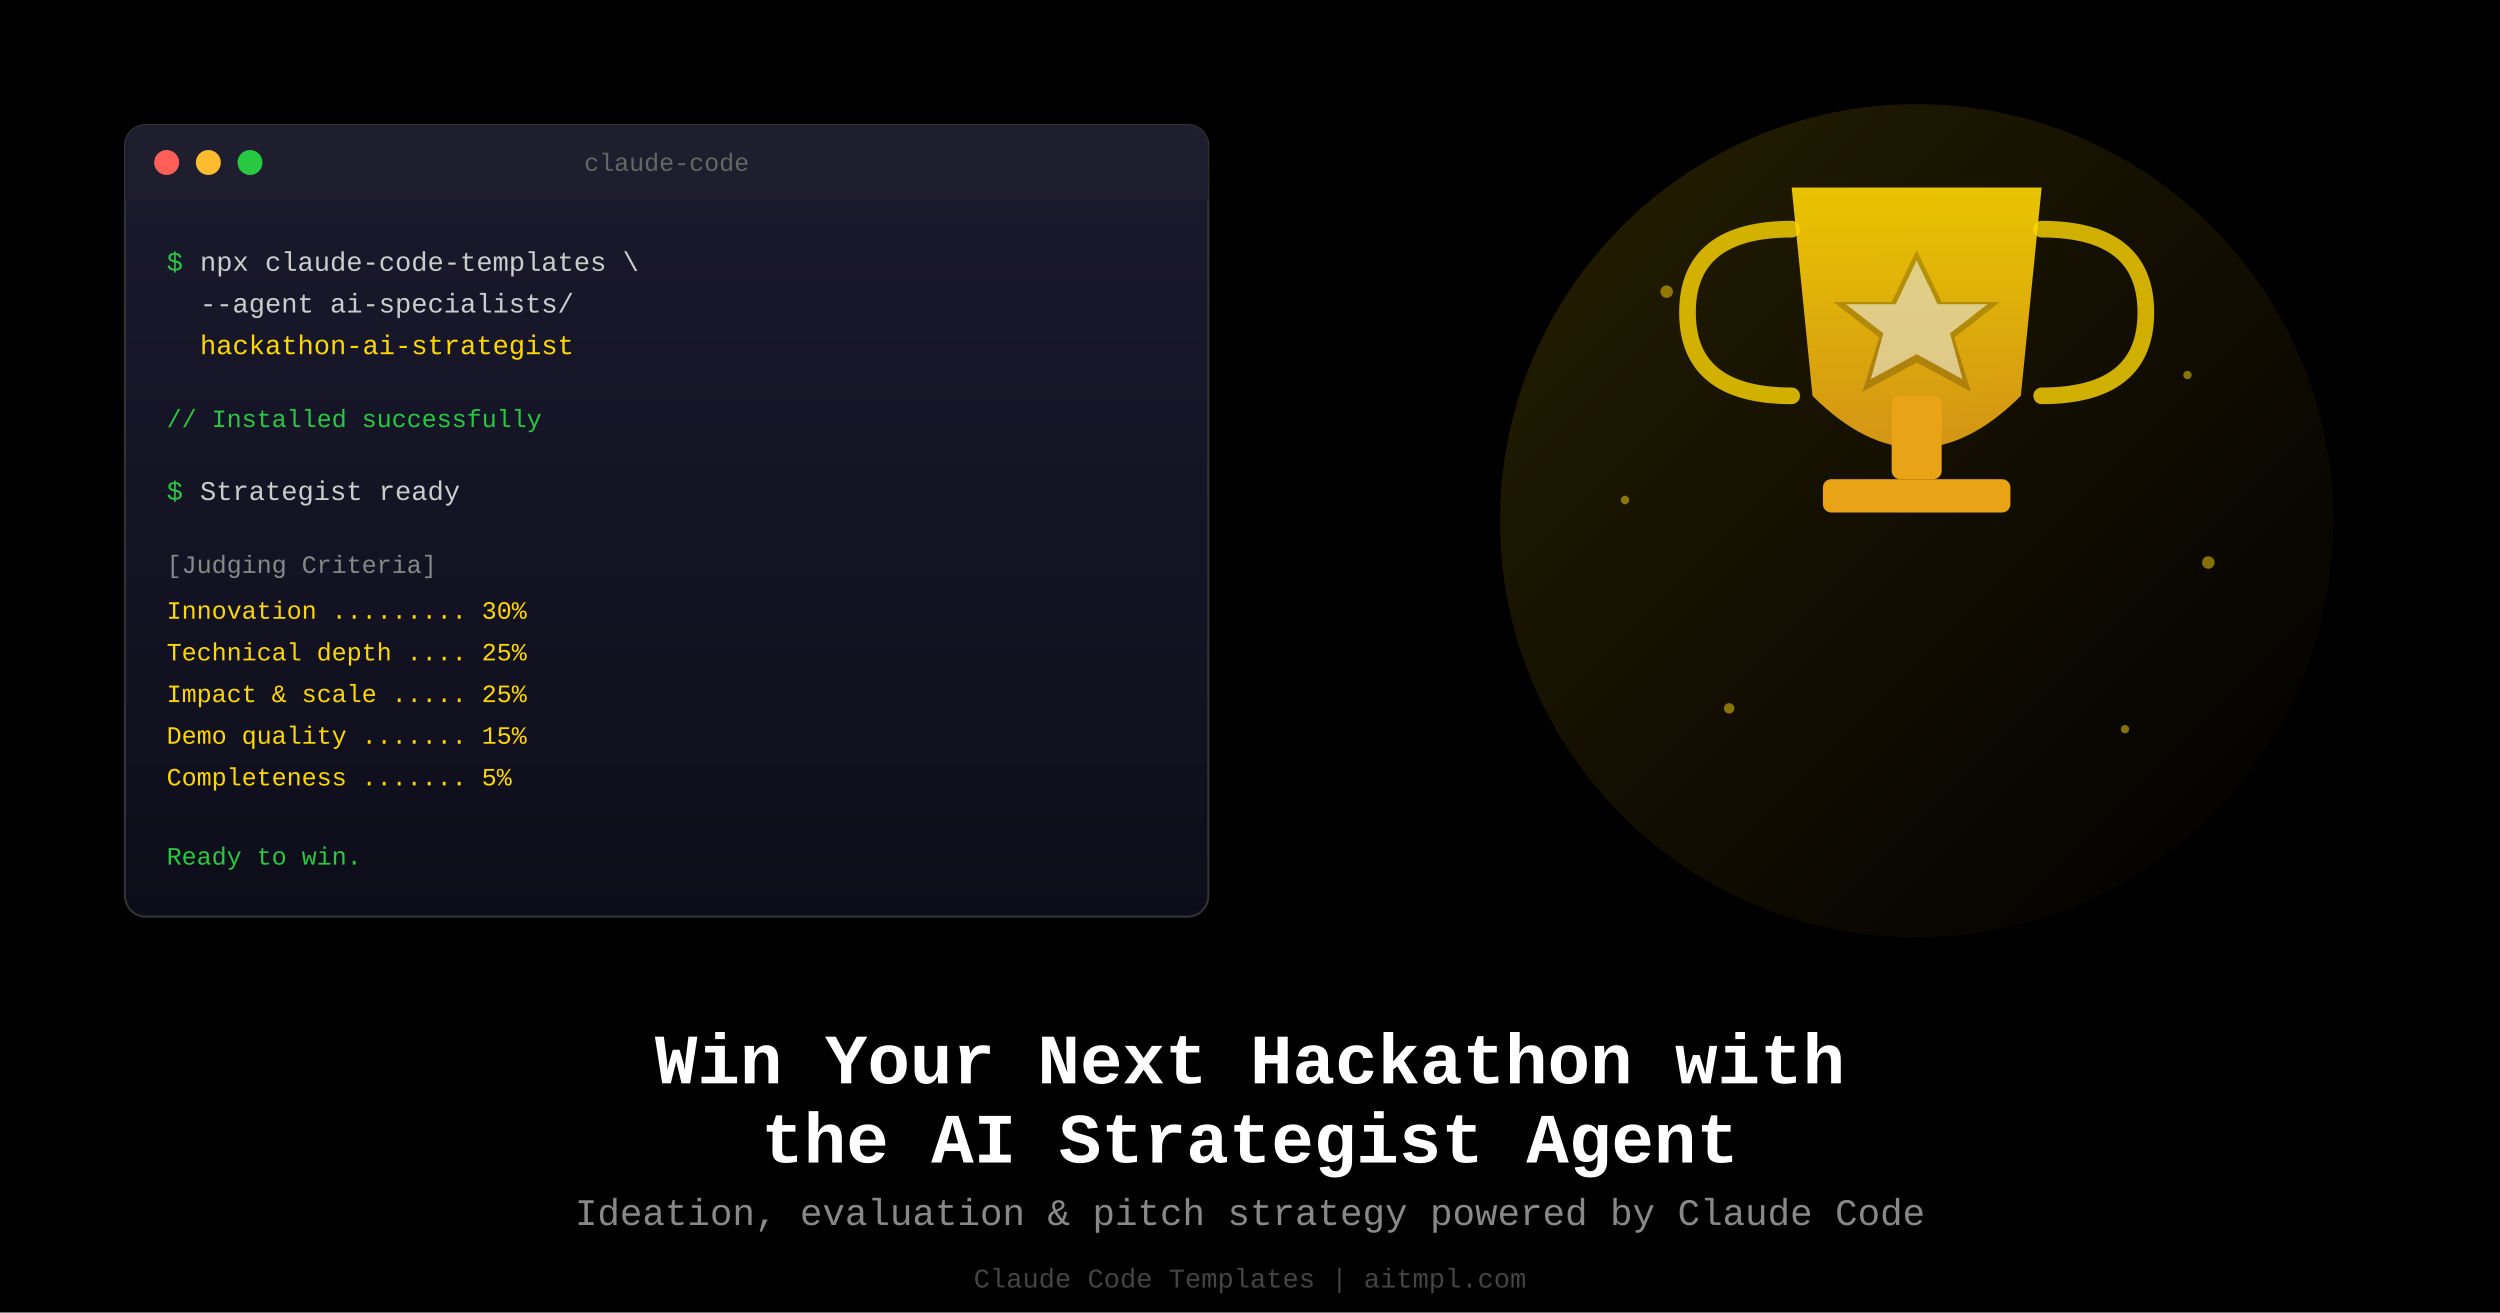
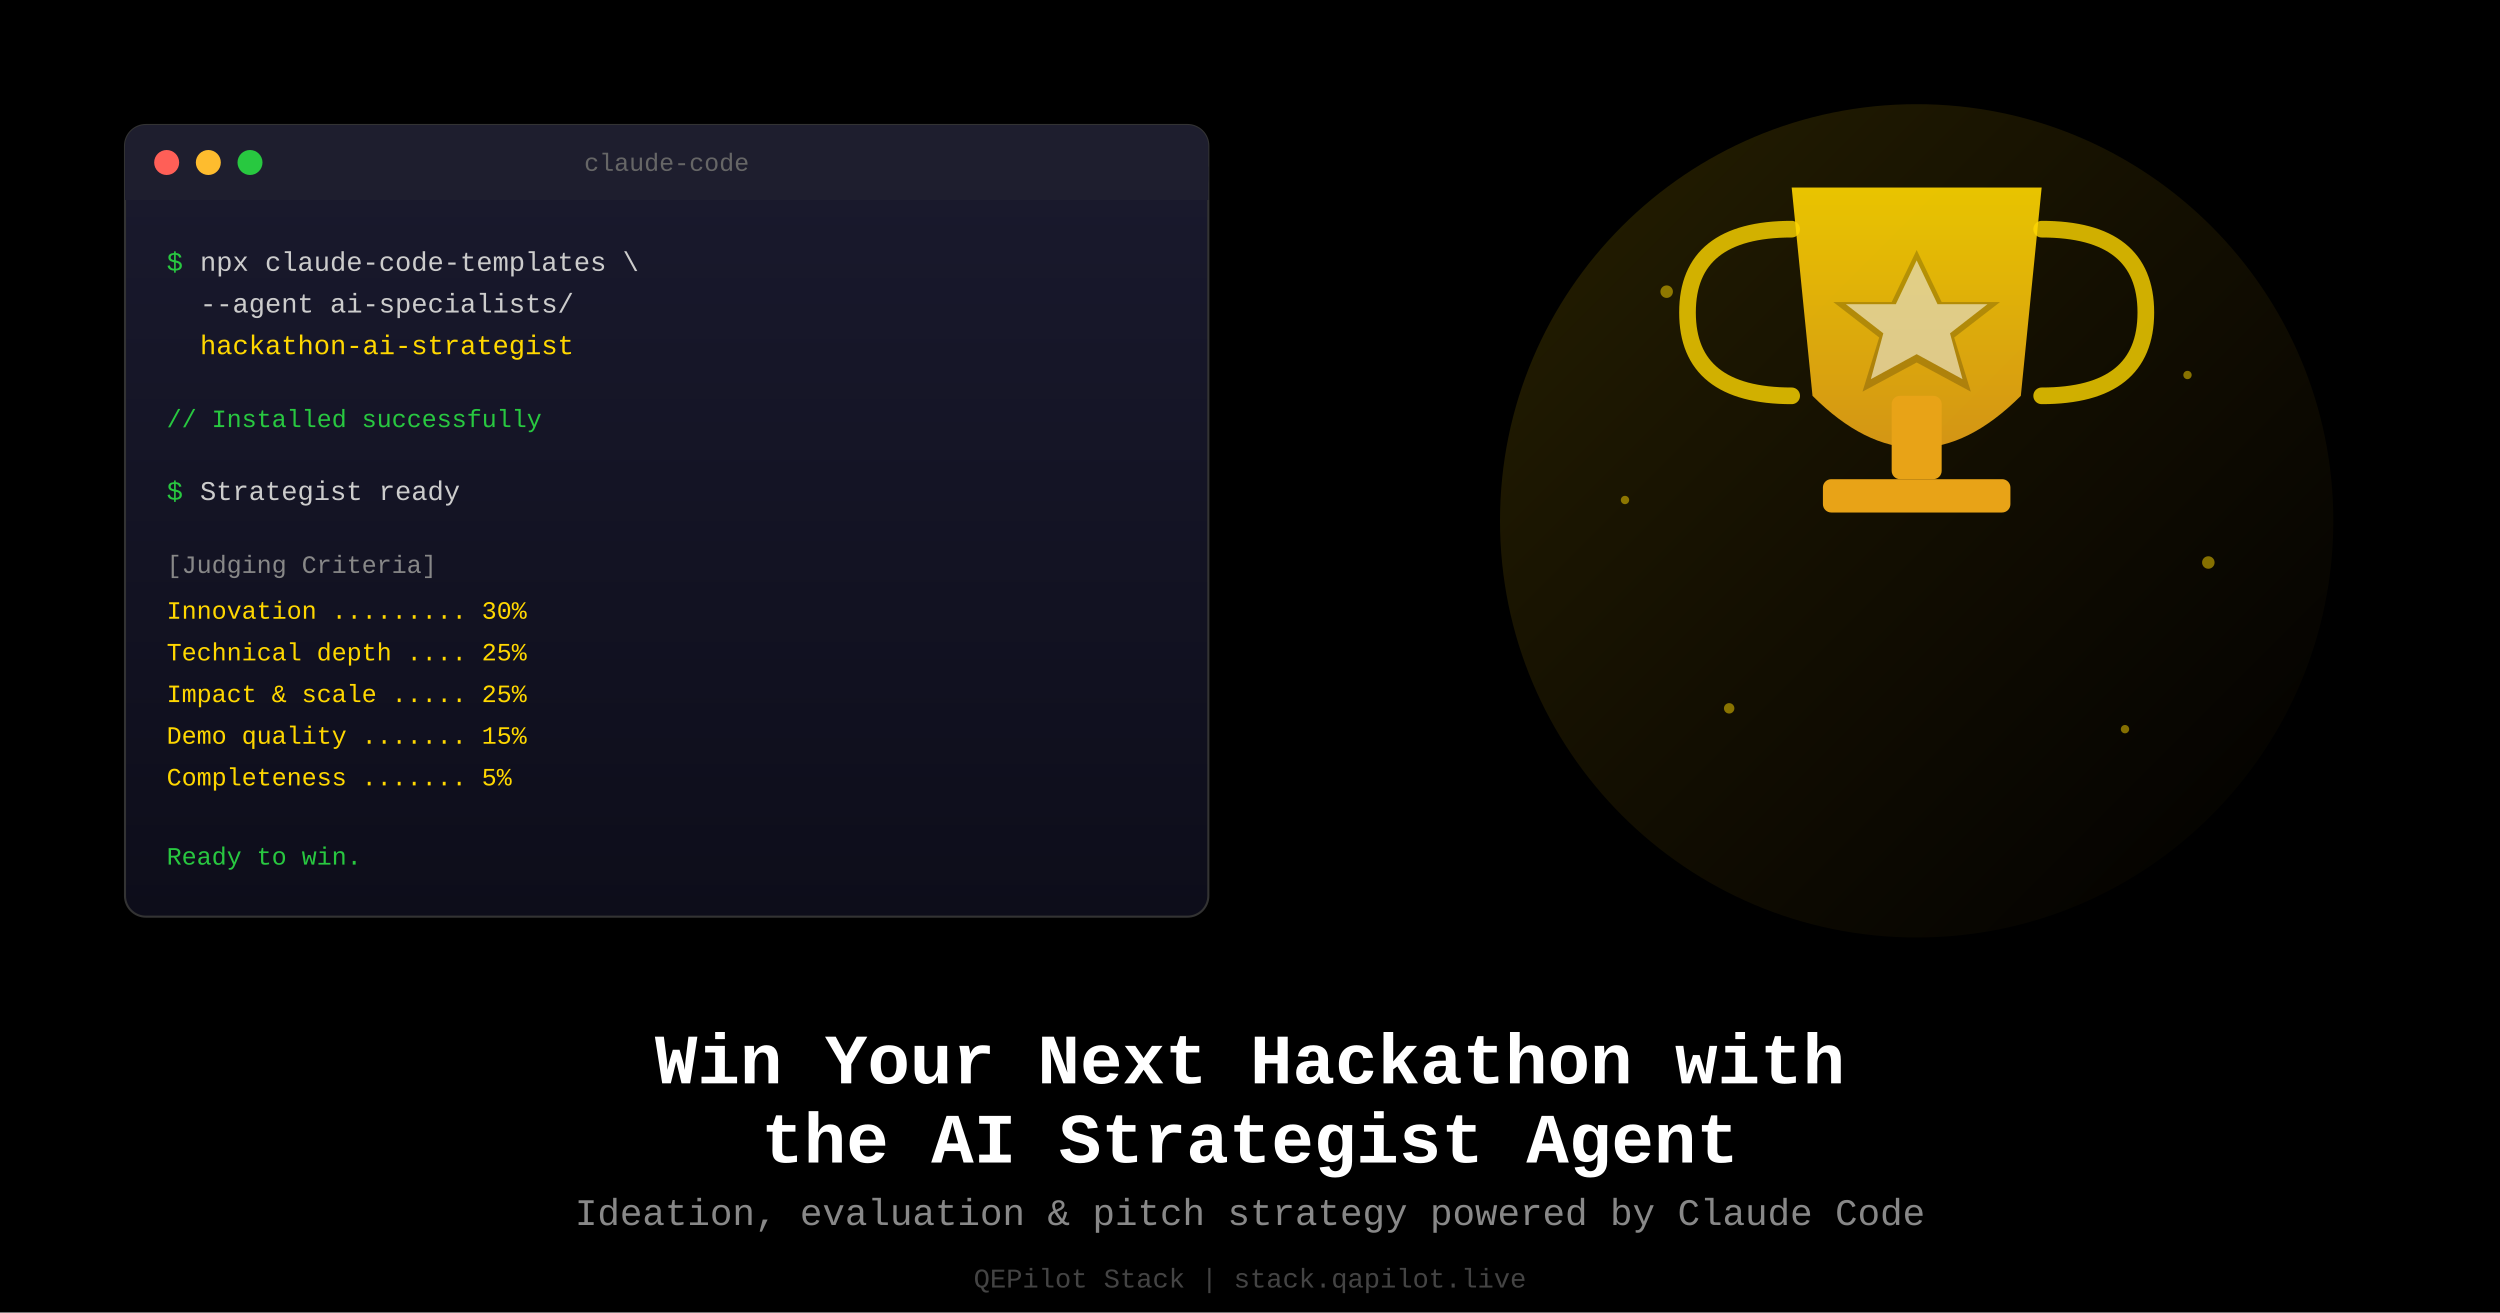
<svg xmlns="http://www.w3.org/2000/svg" viewBox="0 0 1200 630" width="1200" height="630">
  <defs>
    <linearGradient id="termGrad" x1="0%" y1="0%" x2="0%" y2="100%">
      <stop offset="0%" style="stop-color:#1a1a2e;stop-opacity:1" />
      <stop offset="100%" style="stop-color:#0d0d1a;stop-opacity:1" />
    </linearGradient>
    <linearGradient id="trophyGrad" x1="0%" y1="0%" x2="0%" y2="100%">
      <stop offset="0%" style="stop-color:#FFD700;stop-opacity:1" />
      <stop offset="100%" style="stop-color:#E8A317;stop-opacity:1" />
    </linearGradient>
    <linearGradient id="glowGrad" x1="0%" y1="0%" x2="100%" y2="100%">
      <stop offset="0%" style="stop-color:#FFD700;stop-opacity:0.15" />
      <stop offset="100%" style="stop-color:#E8A317;stop-opacity:0" />
    </linearGradient>
  </defs>
  <rect width="1200" height="630" fill="#000000" />
  <circle cx="920" cy="250" r="200" fill="url(#glowGrad)" />
  <g transform="translate(60, 60)">
    <rect x="0" y="0" width="520" height="380" rx="10" ry="10" fill="url(#termGrad)" stroke="#333" stroke-width="1" />
    <rect x="0" y="0" width="520" height="36" rx="10" ry="10" fill="#1e1e2e" />
    <rect x="0" y="20" width="520" height="16" fill="#1e1e2e" />
    <circle cx="20" cy="18" r="6" fill="#ff5f57" />
    <circle cx="40" cy="18" r="6" fill="#febc2e" />
    <circle cx="60" cy="18" r="6" fill="#28c840" />
    <text x="260" y="22" font-family="'Courier New', monospace" font-size="12" fill="#666" text-anchor="middle">claude-code</text>
    <text x="20" y="70" font-family="'Courier New', monospace" font-size="13" fill="#28c840">$</text>
    <text x="36" y="70" font-family="'Courier New', monospace" font-size="13" fill="#cccccc"> npx claude-code-templates \</text>
    <text x="36" y="90" font-family="'Courier New', monospace" font-size="13" fill="#cccccc">  --agent ai-specialists/</text>
    <text x="36" y="110" font-family="'Courier New', monospace" font-size="13" fill="#FFD700">  hackathon-ai-strategist</text>
    <text x="20" y="145" font-family="'Courier New', monospace" font-size="12" fill="#28c840">// Installed successfully</text>
    <text x="20" y="180" font-family="'Courier New', monospace" font-size="13" fill="#28c840">$</text>
    <text x="36" y="180" font-family="'Courier New', monospace" font-size="13" fill="#cccccc"> Strategist ready</text>
    <text x="20" y="215" font-family="'Courier New', monospace" font-size="12" fill="#888888">[Judging Criteria]</text>
    <text x="20" y="237" font-family="'Courier New', monospace" font-size="12" fill="#FFD700">  Innovation ......... 30%</text>
    <text x="20" y="257" font-family="'Courier New', monospace" font-size="12" fill="#FFD700">  Technical depth .... 25%</text>
    <text x="20" y="277" font-family="'Courier New', monospace" font-size="12" fill="#FFD700">  Impact &amp; scale ..... 25%</text>
    <text x="20" y="297" font-family="'Courier New', monospace" font-size="12" fill="#FFD700">  Demo quality ....... 15%</text>
    <text x="20" y="317" font-family="'Courier New', monospace" font-size="12" fill="#FFD700">  Completeness ....... 5%</text>
    <text x="20" y="355" font-family="'Courier New', monospace" font-size="12" fill="#28c840">  Ready to win.</text>
  </g>
  <g transform="translate(920, 170)">
    <path d="M-60,-80 L60,-80 L50,20 Q0,70 -50,20 Z" fill="url(#trophyGrad)" opacity="0.9" />
    <path d="M-60,-60 Q-110,-60 -110,-20 Q-110,20 -60,20" fill="none" stroke="#FFD700" stroke-width="8" stroke-linecap="round" opacity="0.8" />
    <path d="M60,-60 Q110,-60 110,-20 Q110,20 60,20" fill="none" stroke="#FFD700" stroke-width="8" stroke-linecap="round" opacity="0.8" />
    <rect x="-12" y="20" width="24" height="40" fill="#E8A317" rx="4" />
    <rect x="-45" y="60" width="90" height="16" rx="4" fill="#E8A317" />
    <polygon points="0,-50 12,-25 40,-25 18,-8 26,18 0,4 -26,18 -18,-8 -40,-25 -12,-25" fill="#000000" opacity="0.2" />
    <polygon points="0,-45 10,-24 34,-24 16,-10 22,12 0,0 -22,12 -16,-10 -34,-24 -10,-24" fill="#FFF8DC" opacity="0.6" />
  </g>
  <g fill="#FFD700" opacity="0.5">
    <circle cx="800" cy="140" r="3" />
    <circle cx="1050" cy="180" r="2" />
    <circle cx="830" cy="340" r="2.5" />
    <circle cx="1020" cy="350" r="2" />
    <circle cx="780" cy="240" r="2" />
    <circle cx="1060" cy="270" r="3" />
  </g>
  <text x="600" y="520" font-family="'Courier New', monospace" font-size="34" fill="#ffffff" text-anchor="middle" font-weight="bold">Win Your Next Hackathon with</text>
  <text x="600" y="558" font-family="'Courier New', monospace" font-size="34" fill="#ffffff" text-anchor="middle" font-weight="bold">the AI Strategist Agent</text>
  <text x="600" y="588" font-family="'Courier New', monospace" font-size="18" fill="#888888" text-anchor="middle">Ideation, evaluation &amp; pitch strategy powered by Claude Code</text>
-   <text x="600" y="618" font-family="'Courier New', monospace" font-size="13" fill="#444444" text-anchor="middle">Claude Code Templates  |  aitmpl.com</text>
+   <text x="600" y="618" font-family="'Courier New', monospace" font-size="13" fill="#444444" text-anchor="middle">QEPilot Stack  |  stack.qapilot.live</text>
</svg>
